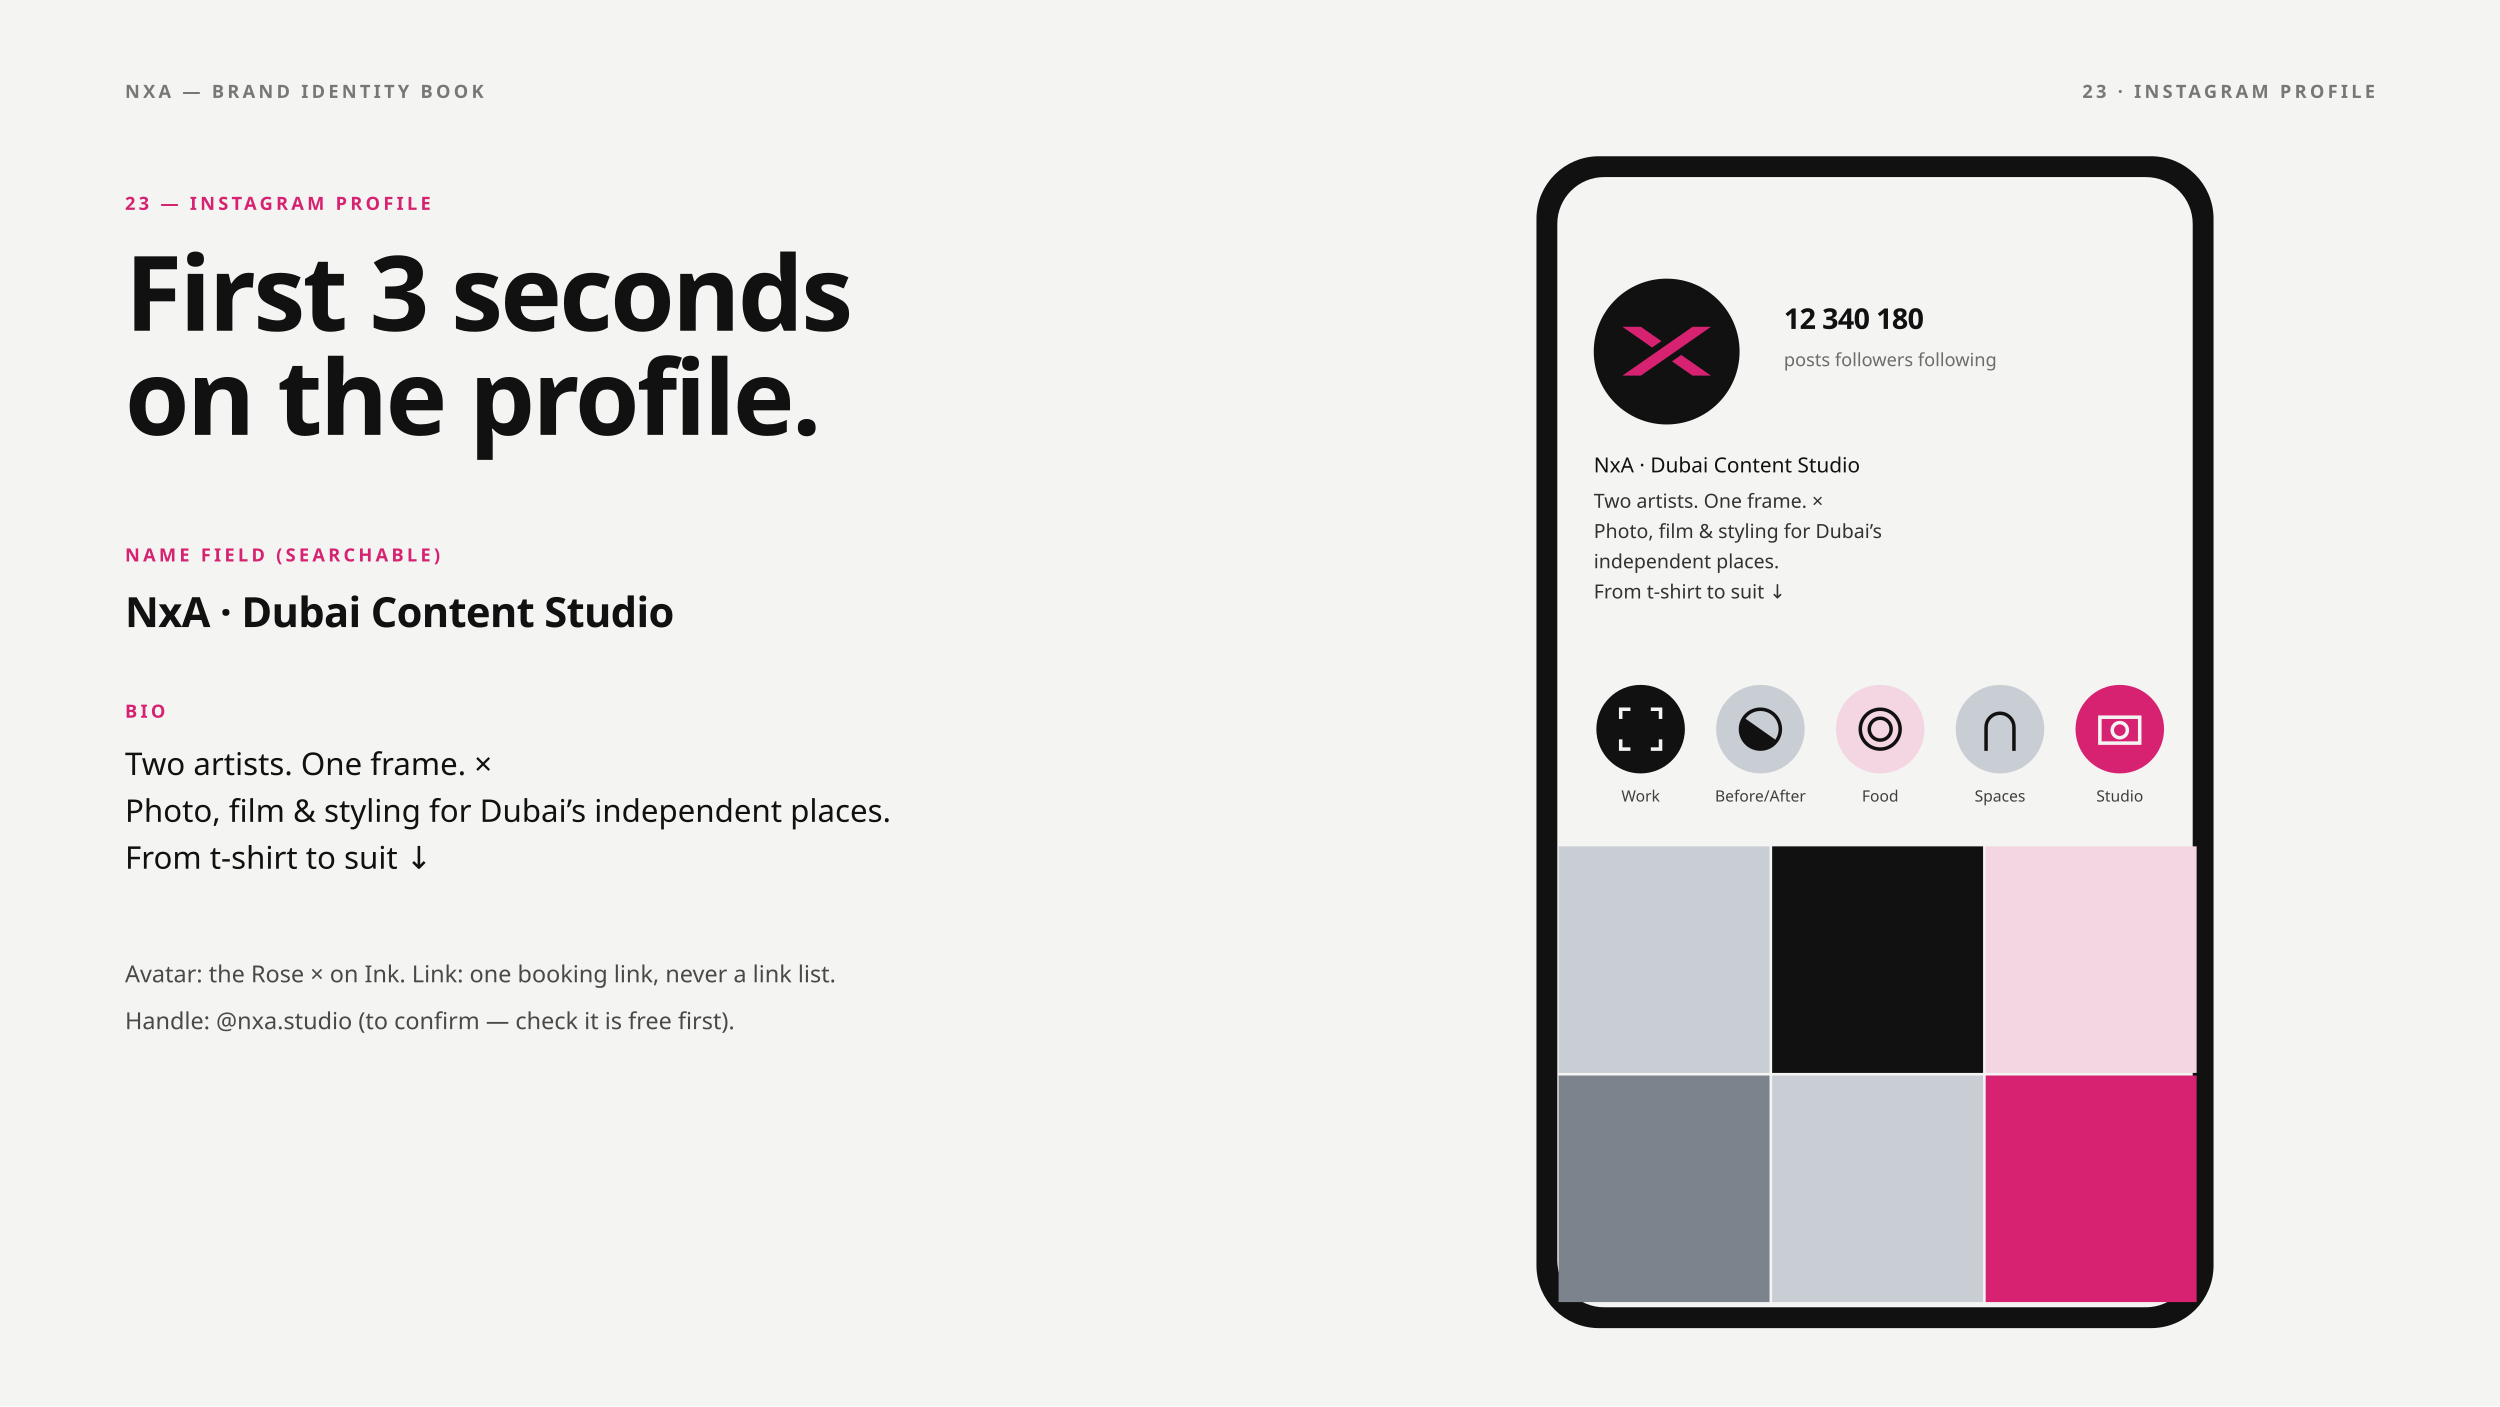
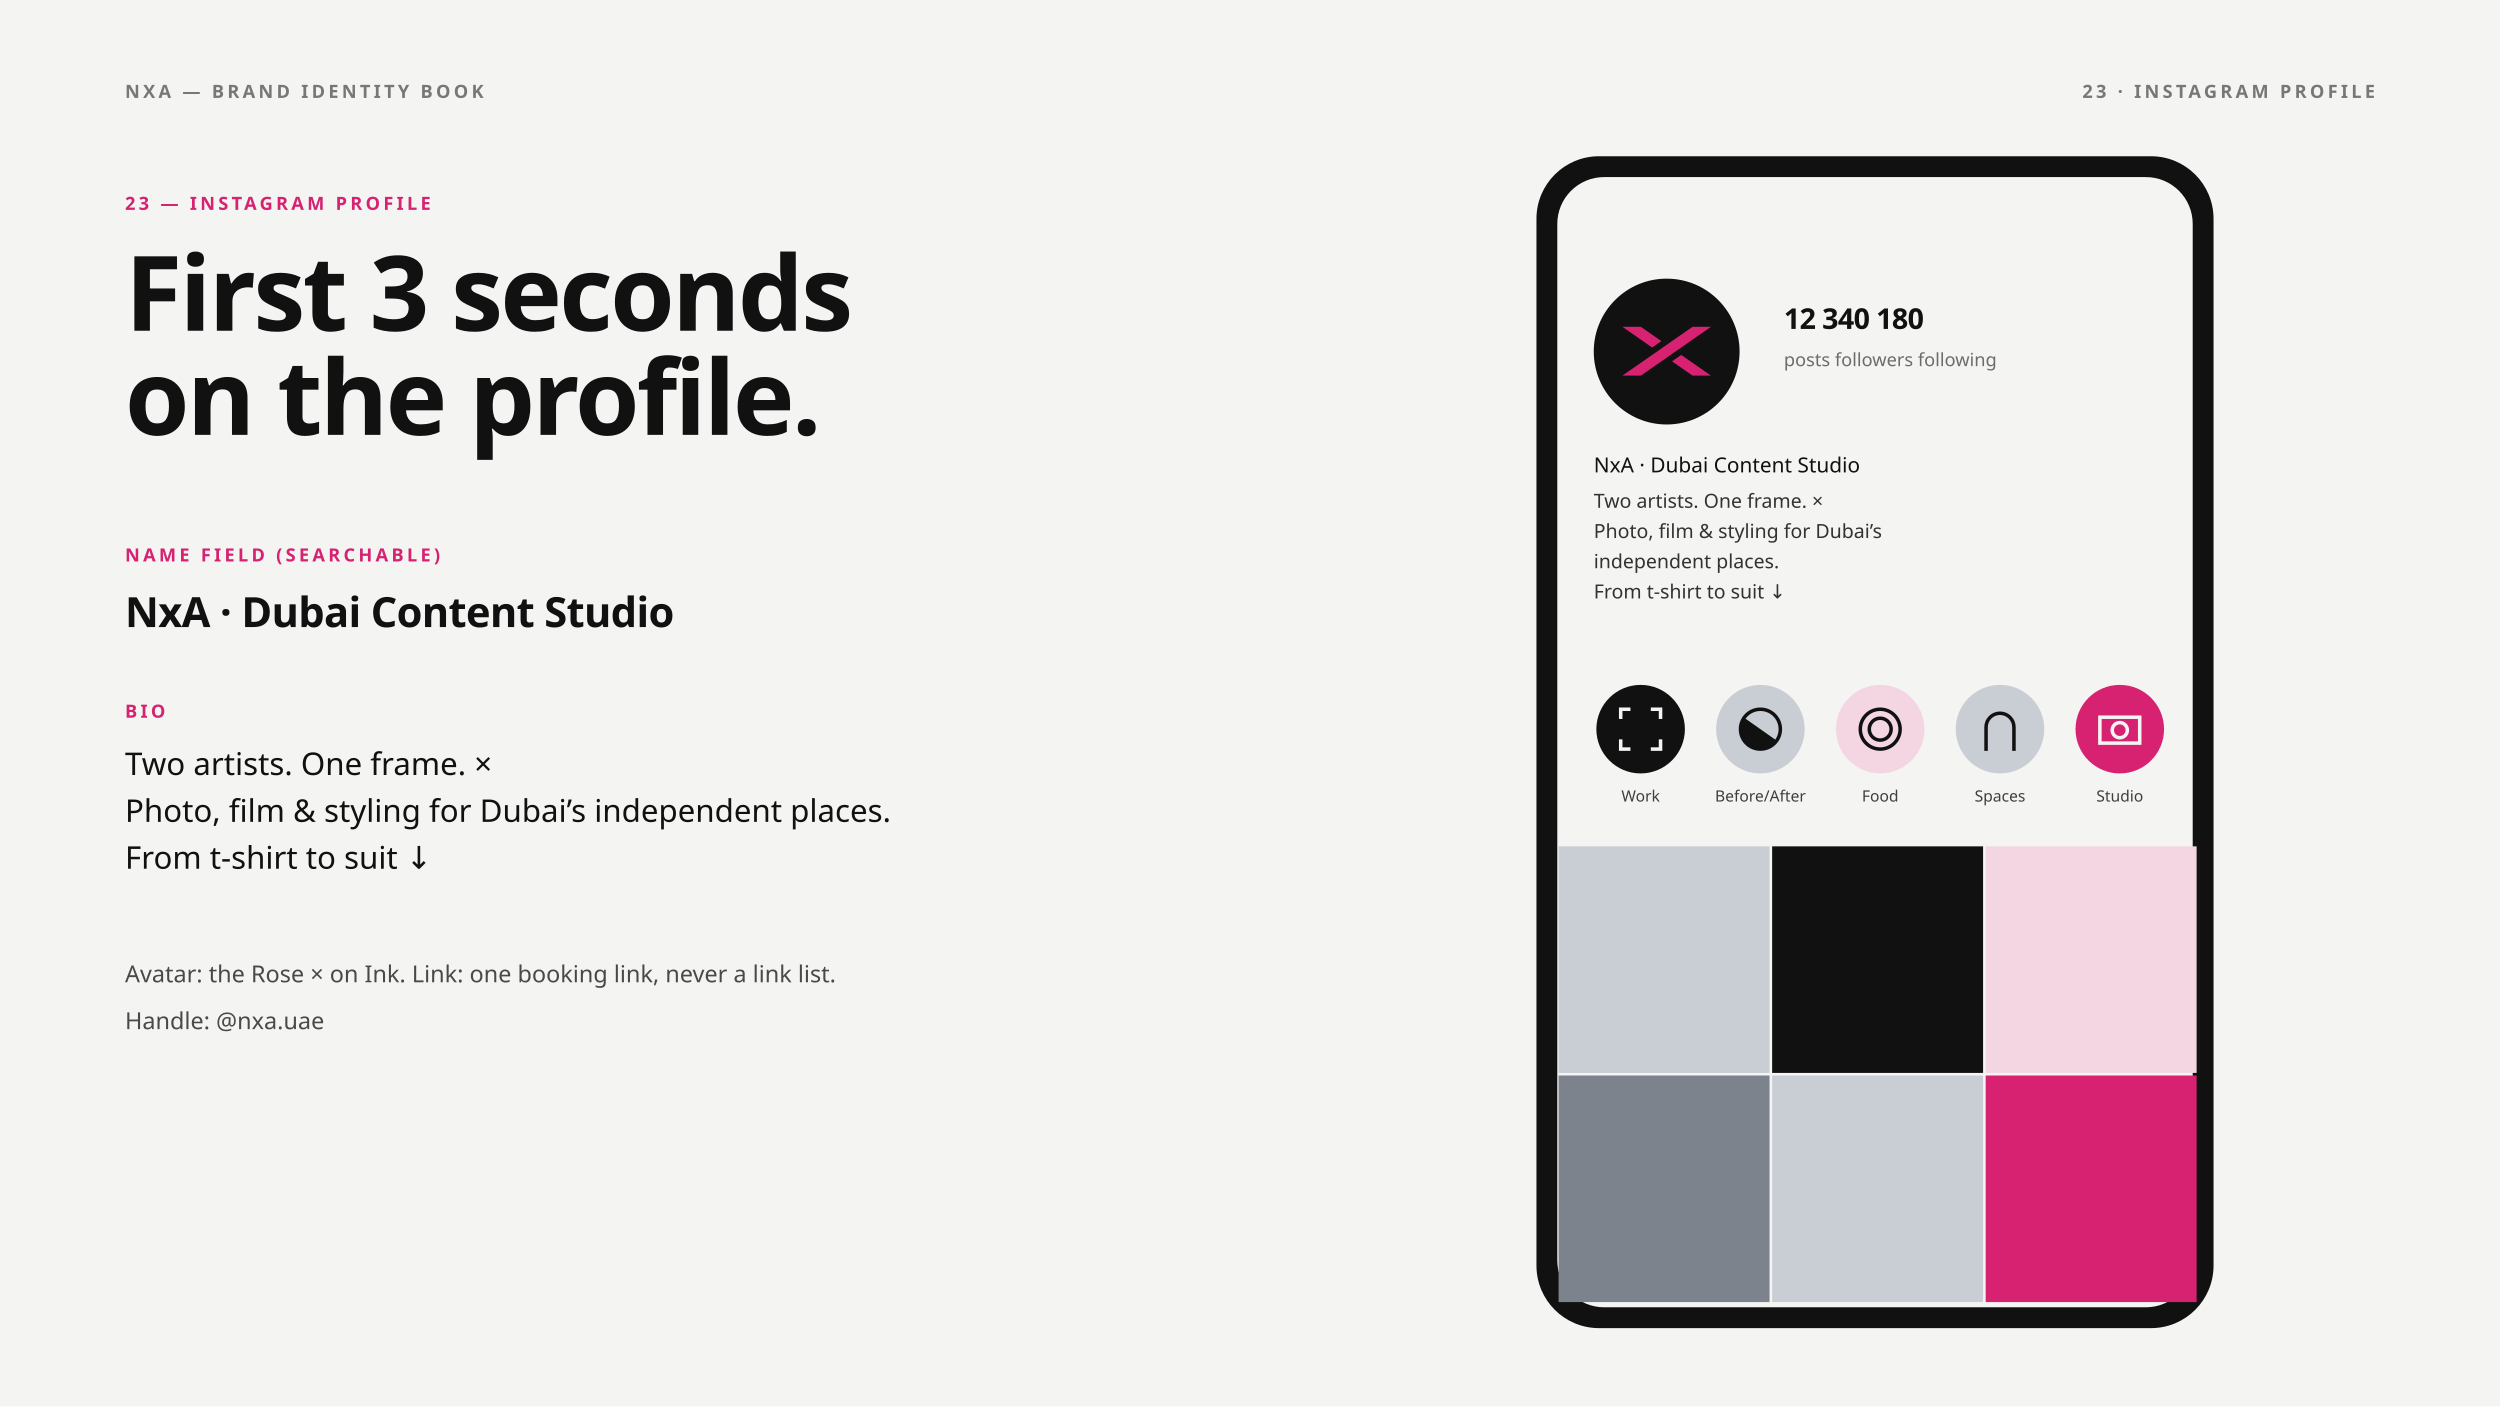
<svg xmlns="http://www.w3.org/2000/svg" width="1920" height="1080" viewBox="0 0 1920 1080">
  <rect x="0" y="0" width="1920" height="1080" rx="0" fill="#F4F4F2" fill-opacity="1" />
  <text x="96" y="75.2" font-family="Manrope" font-weight="700" font-style="normal" font-size="14" letter-spacing="2.5" fill="#111111" fill-opacity="0.55" text-anchor="start">
    <tspan x="96" dy="0.0">NXA — BRAND IDENTITY BOOK</tspan>
  </text>
  <text x="1824" y="75.2" font-family="Manrope" font-weight="700" font-style="normal" font-size="14" letter-spacing="2.5" fill="#111111" fill-opacity="0.55" text-anchor="end">
    <tspan x="1824" dy="0.0">23  ·  INSTAGRAM PROFILE</tspan>
  </text>
  <text x="96" y="161.2" font-family="Manrope" font-weight="700" font-style="normal" font-size="14" letter-spacing="2.5" fill="#D62271" fill-opacity="1" text-anchor="start">
    <tspan x="96" dy="0.0">23 — INSTAGRAM PROFILE</tspan>
  </text>
  <text x="96" y="254.0" font-family="Syne" font-weight="800" font-style="normal" font-size="80" letter-spacing="-2" fill="#111111" fill-opacity="1" text-anchor="start">
    <tspan x="96" dy="0.0">First 3 seconds</tspan>
    <tspan x="96" dy="80.0">on the profile.</tspan>
  </text>
  <text x="96" y="431.2" font-family="Manrope" font-weight="700" font-style="normal" font-size="14" letter-spacing="2.5" fill="#D62271" fill-opacity="1" text-anchor="start">
    <tspan x="96" dy="0.0">NAME FIELD (SEARCHABLE)</tspan>
  </text>
  <text x="96" y="481.6" font-family="Syne" font-weight="700" font-style="normal" font-size="32" letter-spacing="-0.5" fill="#111111" fill-opacity="1" text-anchor="start">
    <tspan x="96" dy="0.0">NxA · Dubai Content Studio</tspan>
  </text>
  <text x="96" y="551.2" font-family="Manrope" font-weight="700" font-style="normal" font-size="14" letter-spacing="2.5" fill="#D62271" fill-opacity="1" text-anchor="start">
    <tspan x="96" dy="0.0">BIO</tspan>
  </text>
  <text x="96" y="595.2" font-family="Manrope" font-weight="400" font-style="normal" font-size="24" letter-spacing="0" fill="#111111" fill-opacity="1" text-anchor="start">
    <tspan x="96" dy="0.0">Two artists. One frame. ×</tspan>
    <tspan x="96" dy="36.0">Photo, film &amp; styling for Dubai’s independent places.</tspan>
    <tspan x="96" dy="36.0">From t-shirt to suit ↓</tspan>
  </text>
  <text x="96" y="754.4" font-family="Manrope" font-weight="400" font-style="normal" font-size="18" letter-spacing="0" fill="#111111" fill-opacity="0.75" text-anchor="start">
    <tspan x="96" dy="0.0">Avatar: the Rose × on Ink.  Link: one booking link, never a link list.</tspan>
  </text>
  <text x="96" y="790.4" font-family="Manrope" font-weight="400" font-style="normal" font-size="18" letter-spacing="0" fill="#111111" fill-opacity="0.75" text-anchor="start">
-     <tspan x="96" dy="0.0">Handle: @nxa.studio (to confirm — check it is free first).</tspan>
+     <tspan x="96" dy="0.0">Handle: @nxa.uae</tspan>
  </text>
  <rect x="1180" y="120" width="520" height="900" rx="48" fill="#111111" fill-opacity="1" />
  <rect x="1196" y="136" width="488" height="868" rx="36" fill="#F4F4F2" fill-opacity="1" />
  <circle cx="1280" cy="270" r="56" fill="#111111" />
  <g transform="translate(1246 251) scale(2.3854) translate(-51.102 -7.252)" fill-opacity="1">
    <path d="M63.649 11.851L60.679 13.919L51.102 7.252L57.043 7.252ZM51.102 22.963L73.668 7.252L79.609 7.252L57.043 22.963ZM67.062 18.364L70.033 16.296L79.609 22.963L73.668 22.963Z" fill="#D62271" />
  </g>
  <text x="1370" y="252.6" font-family="Syne" font-weight="700" font-style="normal" font-size="22" letter-spacing="-0.5" fill="#111111" fill-opacity="1" text-anchor="start">
    <tspan x="1370" dy="0.0">12      340      180</tspan>
  </text>
  <text x="1370" y="281.2" font-family="Manrope" font-weight="400" font-style="normal" font-size="14" letter-spacing="0" fill="#111111" fill-opacity="0.6" text-anchor="start">
    <tspan x="1370" dy="0.0">posts   followers   following</tspan>
  </text>
  <text x="1224" y="362.8" font-family="Manrope" font-weight="400" font-style="normal" font-size="16" letter-spacing="0" fill="#111111" fill-opacity="1" text-anchor="start">
    <tspan x="1224" dy="0.0">NxA · Dubai Content Studio</tspan>
  </text>
  <text x="1224" y="390.0" font-family="Manrope" font-weight="400" font-style="normal" font-size="15" letter-spacing="0" fill="#111111" fill-opacity="0.85" text-anchor="start">
    <tspan x="1224" dy="0.0">Two artists. One frame. ×</tspan>
    <tspan x="1224" dy="23.2">Photo, film &amp; styling for Dubai’s</tspan>
    <tspan x="1224" dy="23.2">independent places.</tspan>
    <tspan x="1224" dy="23.2">From t-shirt to suit ↓</tspan>
  </text>
  <circle cx="1260" cy="560" r="34" fill="#111111" />
  <path d="M1244.7 550.82 L1244.7 544.7 L1250.82 544.7" fill="none" stroke="#F4F4F2" stroke-width="2.7" stroke-linecap="square" />
  <path d="M1275.3 550.82 L1275.3 544.7 L1269.18 544.7" fill="none" stroke="#F4F4F2" stroke-width="2.7" stroke-linecap="square" />
  <path d="M1244.7 569.18 L1244.7 575.3 L1250.82 575.3" fill="none" stroke="#F4F4F2" stroke-width="2.7" stroke-linecap="square" />
  <path d="M1275.3 569.18 L1275.3 575.3 L1269.18 575.3" fill="none" stroke="#F4F4F2" stroke-width="2.7" stroke-linecap="square" />
  <text x="1260" y="615.6" font-family="Manrope" font-weight="400" font-style="normal" font-size="12" letter-spacing="0" fill="#111111" fill-opacity="0.8" text-anchor="middle">
    <tspan x="1260" dy="0.0">Work</tspan>
  </text>
  <circle cx="1352" cy="560" r="34" fill="#C9CDD4" />
  <circle cx="1352" cy="560" r="15.3" fill="none" stroke="#111111" stroke-width="2.7" stroke-linecap="square" />
  <path d="M1339.5 551.2 A15.3 15.3 0 0 0 1364.5 568.8 Z" fill="#111111" />
  <text x="1352" y="615.6" font-family="Manrope" font-weight="400" font-style="normal" font-size="12" letter-spacing="0" fill="#111111" fill-opacity="0.8" text-anchor="middle">
    <tspan x="1352" dy="0.0">Before/After</tspan>
  </text>
  <circle cx="1444" cy="560" r="34" fill="#F4D6E2" />
  <circle cx="1444" cy="560" r="15.3" fill="none" stroke="#111111" stroke-width="2.7" stroke-linecap="square" />
  <circle cx="1444" cy="560" r="8.415" fill="none" stroke="#111111" stroke-width="2.7" stroke-linecap="square" />
  <text x="1444" y="615.6" font-family="Manrope" font-weight="400" font-style="normal" font-size="12" letter-spacing="0" fill="#111111" fill-opacity="0.8" text-anchor="middle">
    <tspan x="1444" dy="0.0">Food</tspan>
  </text>
  <circle cx="1536" cy="560" r="34" fill="#C9CDD4" />
  <path d="M1525.29 575.3 L1525.29 558.47 A10.71 10.71 0 0 1 1546.71 558.47 L1546.71 575.3" fill="none" stroke="#111111" stroke-width="2.7" stroke-linecap="square" />
  <text x="1536" y="615.6" font-family="Manrope" font-weight="400" font-style="normal" font-size="12" letter-spacing="0" fill="#111111" fill-opacity="0.8" text-anchor="middle">
    <tspan x="1536" dy="0.0">Spaces</tspan>
  </text>
  <circle cx="1628" cy="560" r="34" fill="#D62271" />
  <rect x="1612.7" y="550.82" width="30.6" height="19.89" fill="none" stroke="#F4F4F2" stroke-width="2.7" stroke-linecap="square" />
  <circle cx="1628" cy="560.765" r="5.814" fill="none" stroke="#F4F4F2" stroke-width="2.7" stroke-linecap="square" />
  <text x="1628" y="615.6" font-family="Manrope" font-weight="400" font-style="normal" font-size="12" letter-spacing="0" fill="#111111" fill-opacity="0.8" text-anchor="middle">
    <tspan x="1628" dy="0.0">Studio</tspan>
  </text>
  <rect x="1197" y="650" width="162" height="174" rx="0" fill="#C9CDD4" fill-opacity="1" />
  <rect x="1361" y="650" width="162" height="174" rx="0" fill="#111111" fill-opacity="1" />
  <rect x="1525" y="650" width="162" height="174" rx="0" fill="#F4D6E2" fill-opacity="1" />
  <rect x="1197" y="826" width="162" height="174" rx="0" fill="#7D838D" fill-opacity="1" />
  <rect x="1361" y="826" width="162" height="174" rx="0" fill="#C9CDD4" fill-opacity="1" />
  <rect x="1525" y="826" width="162" height="174" rx="0" fill="#D62271" fill-opacity="1" />
</svg>
